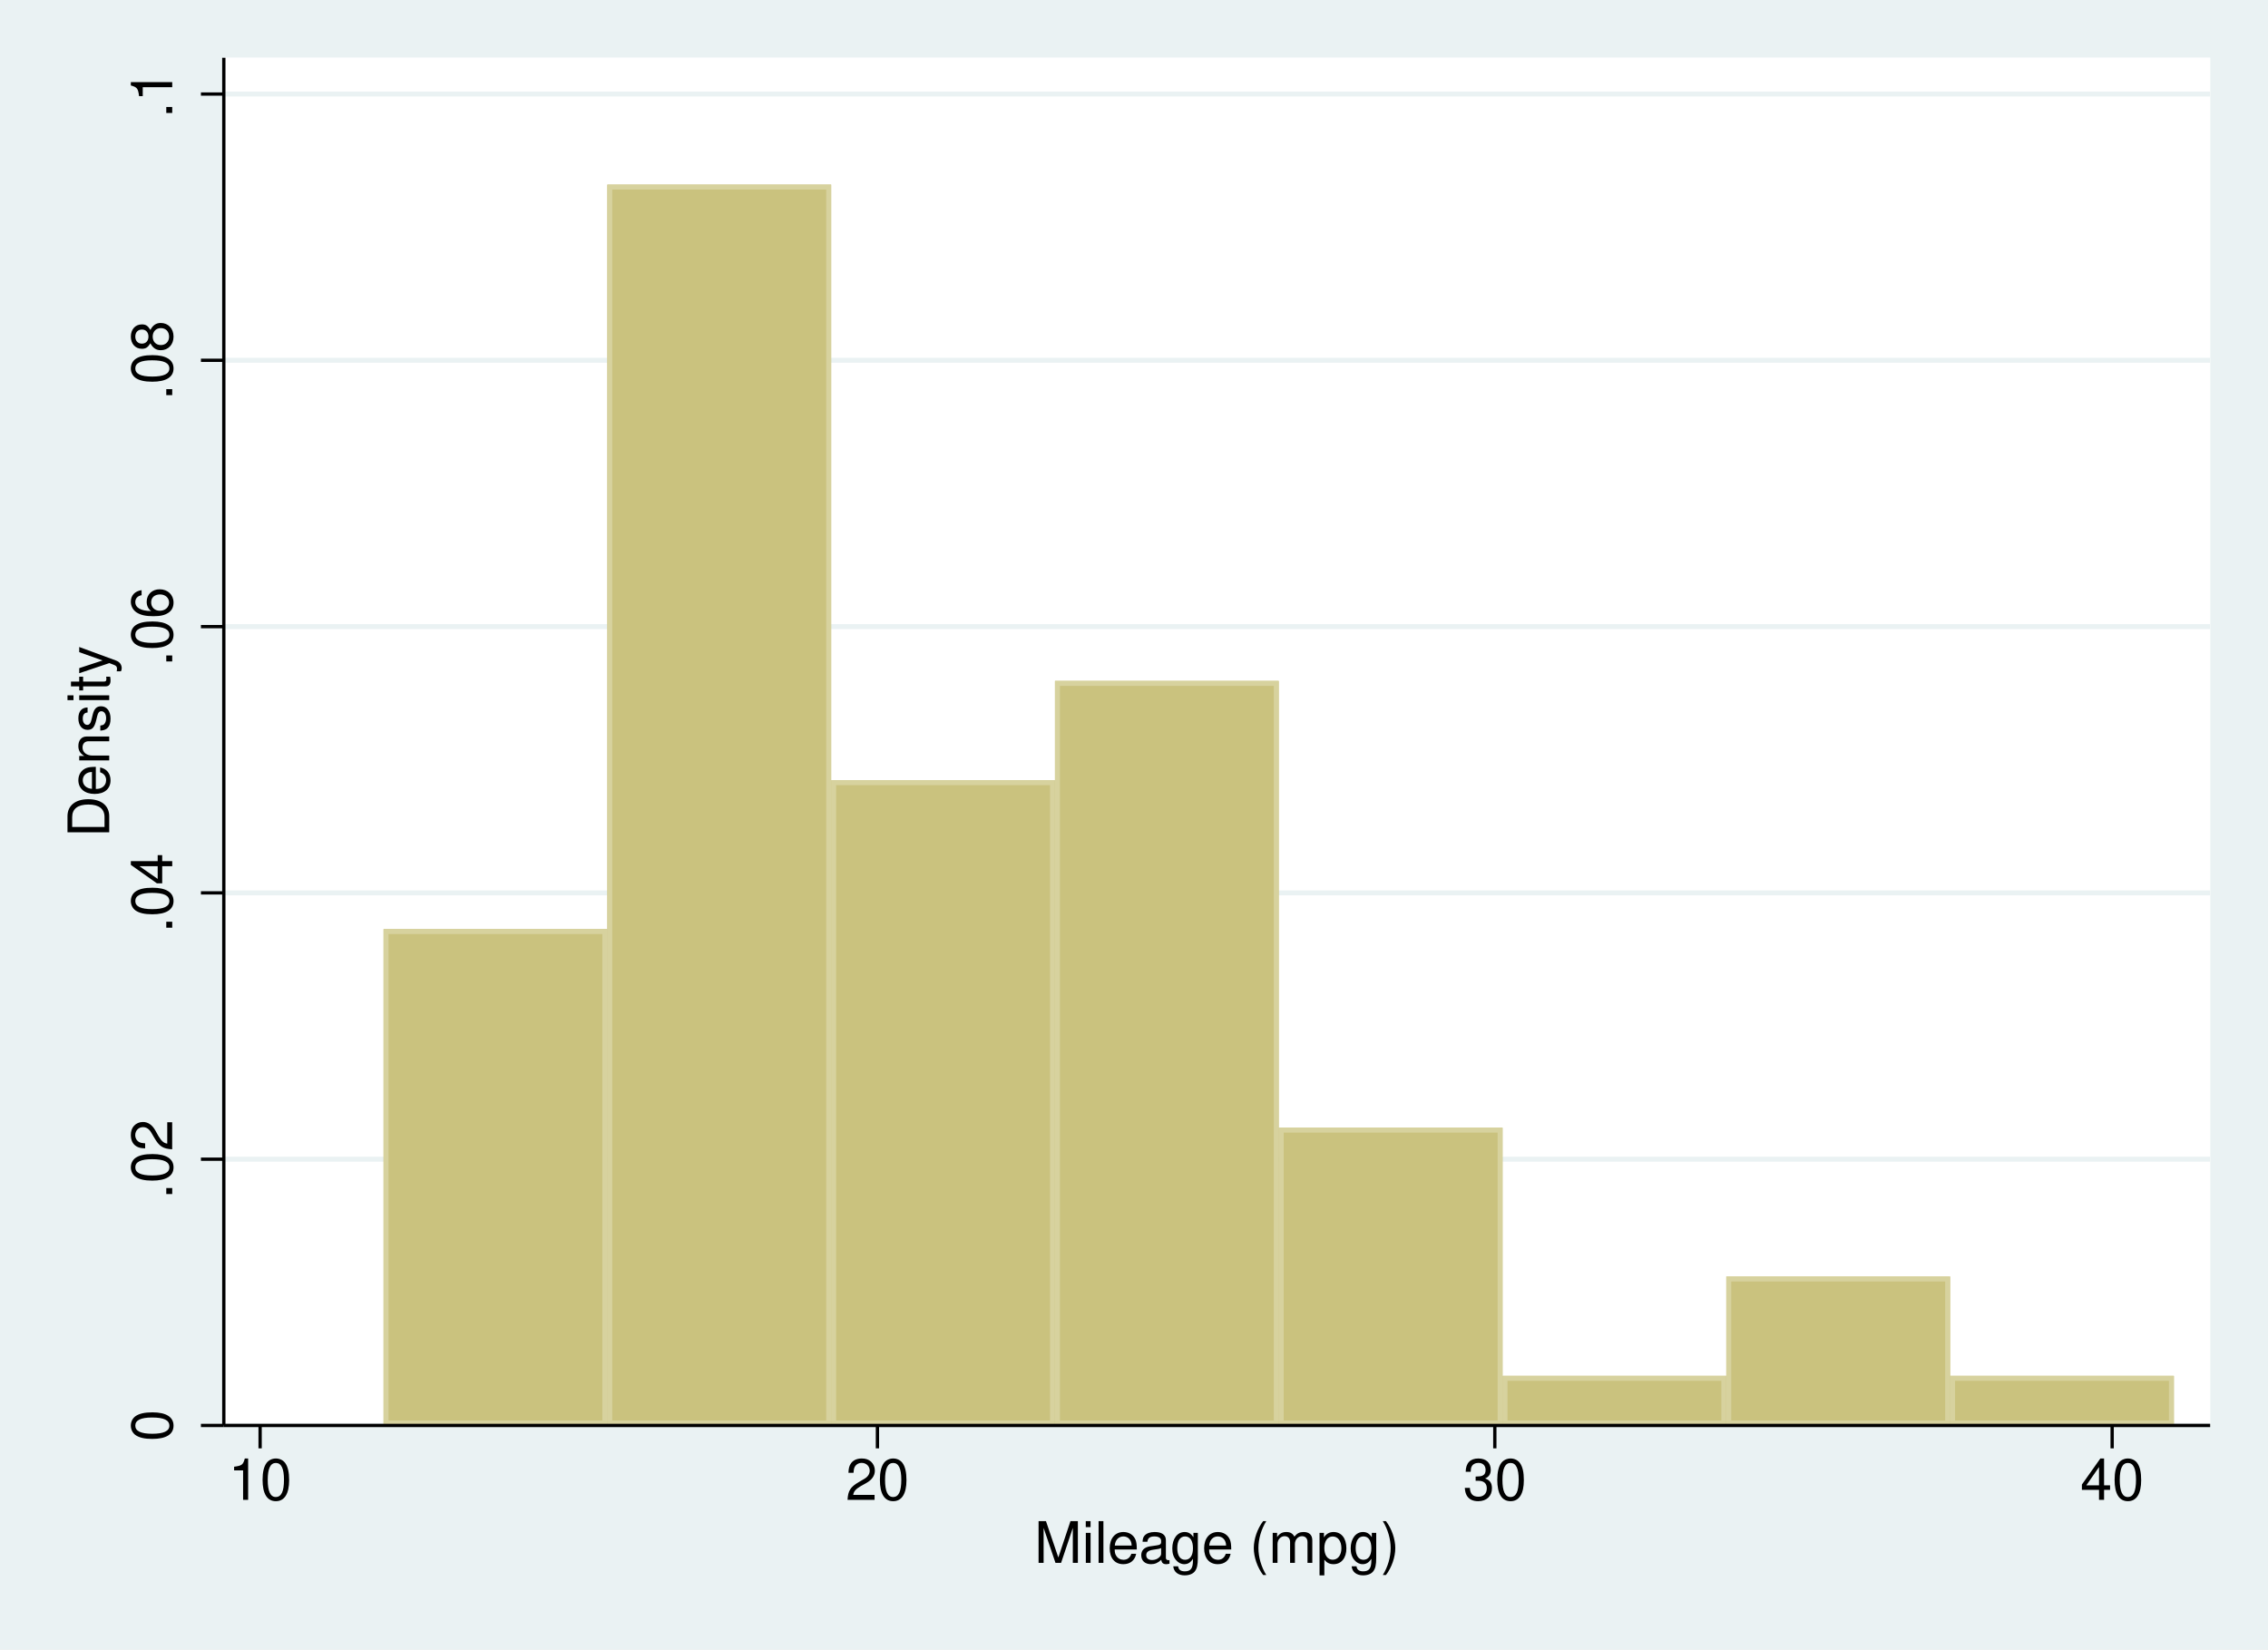
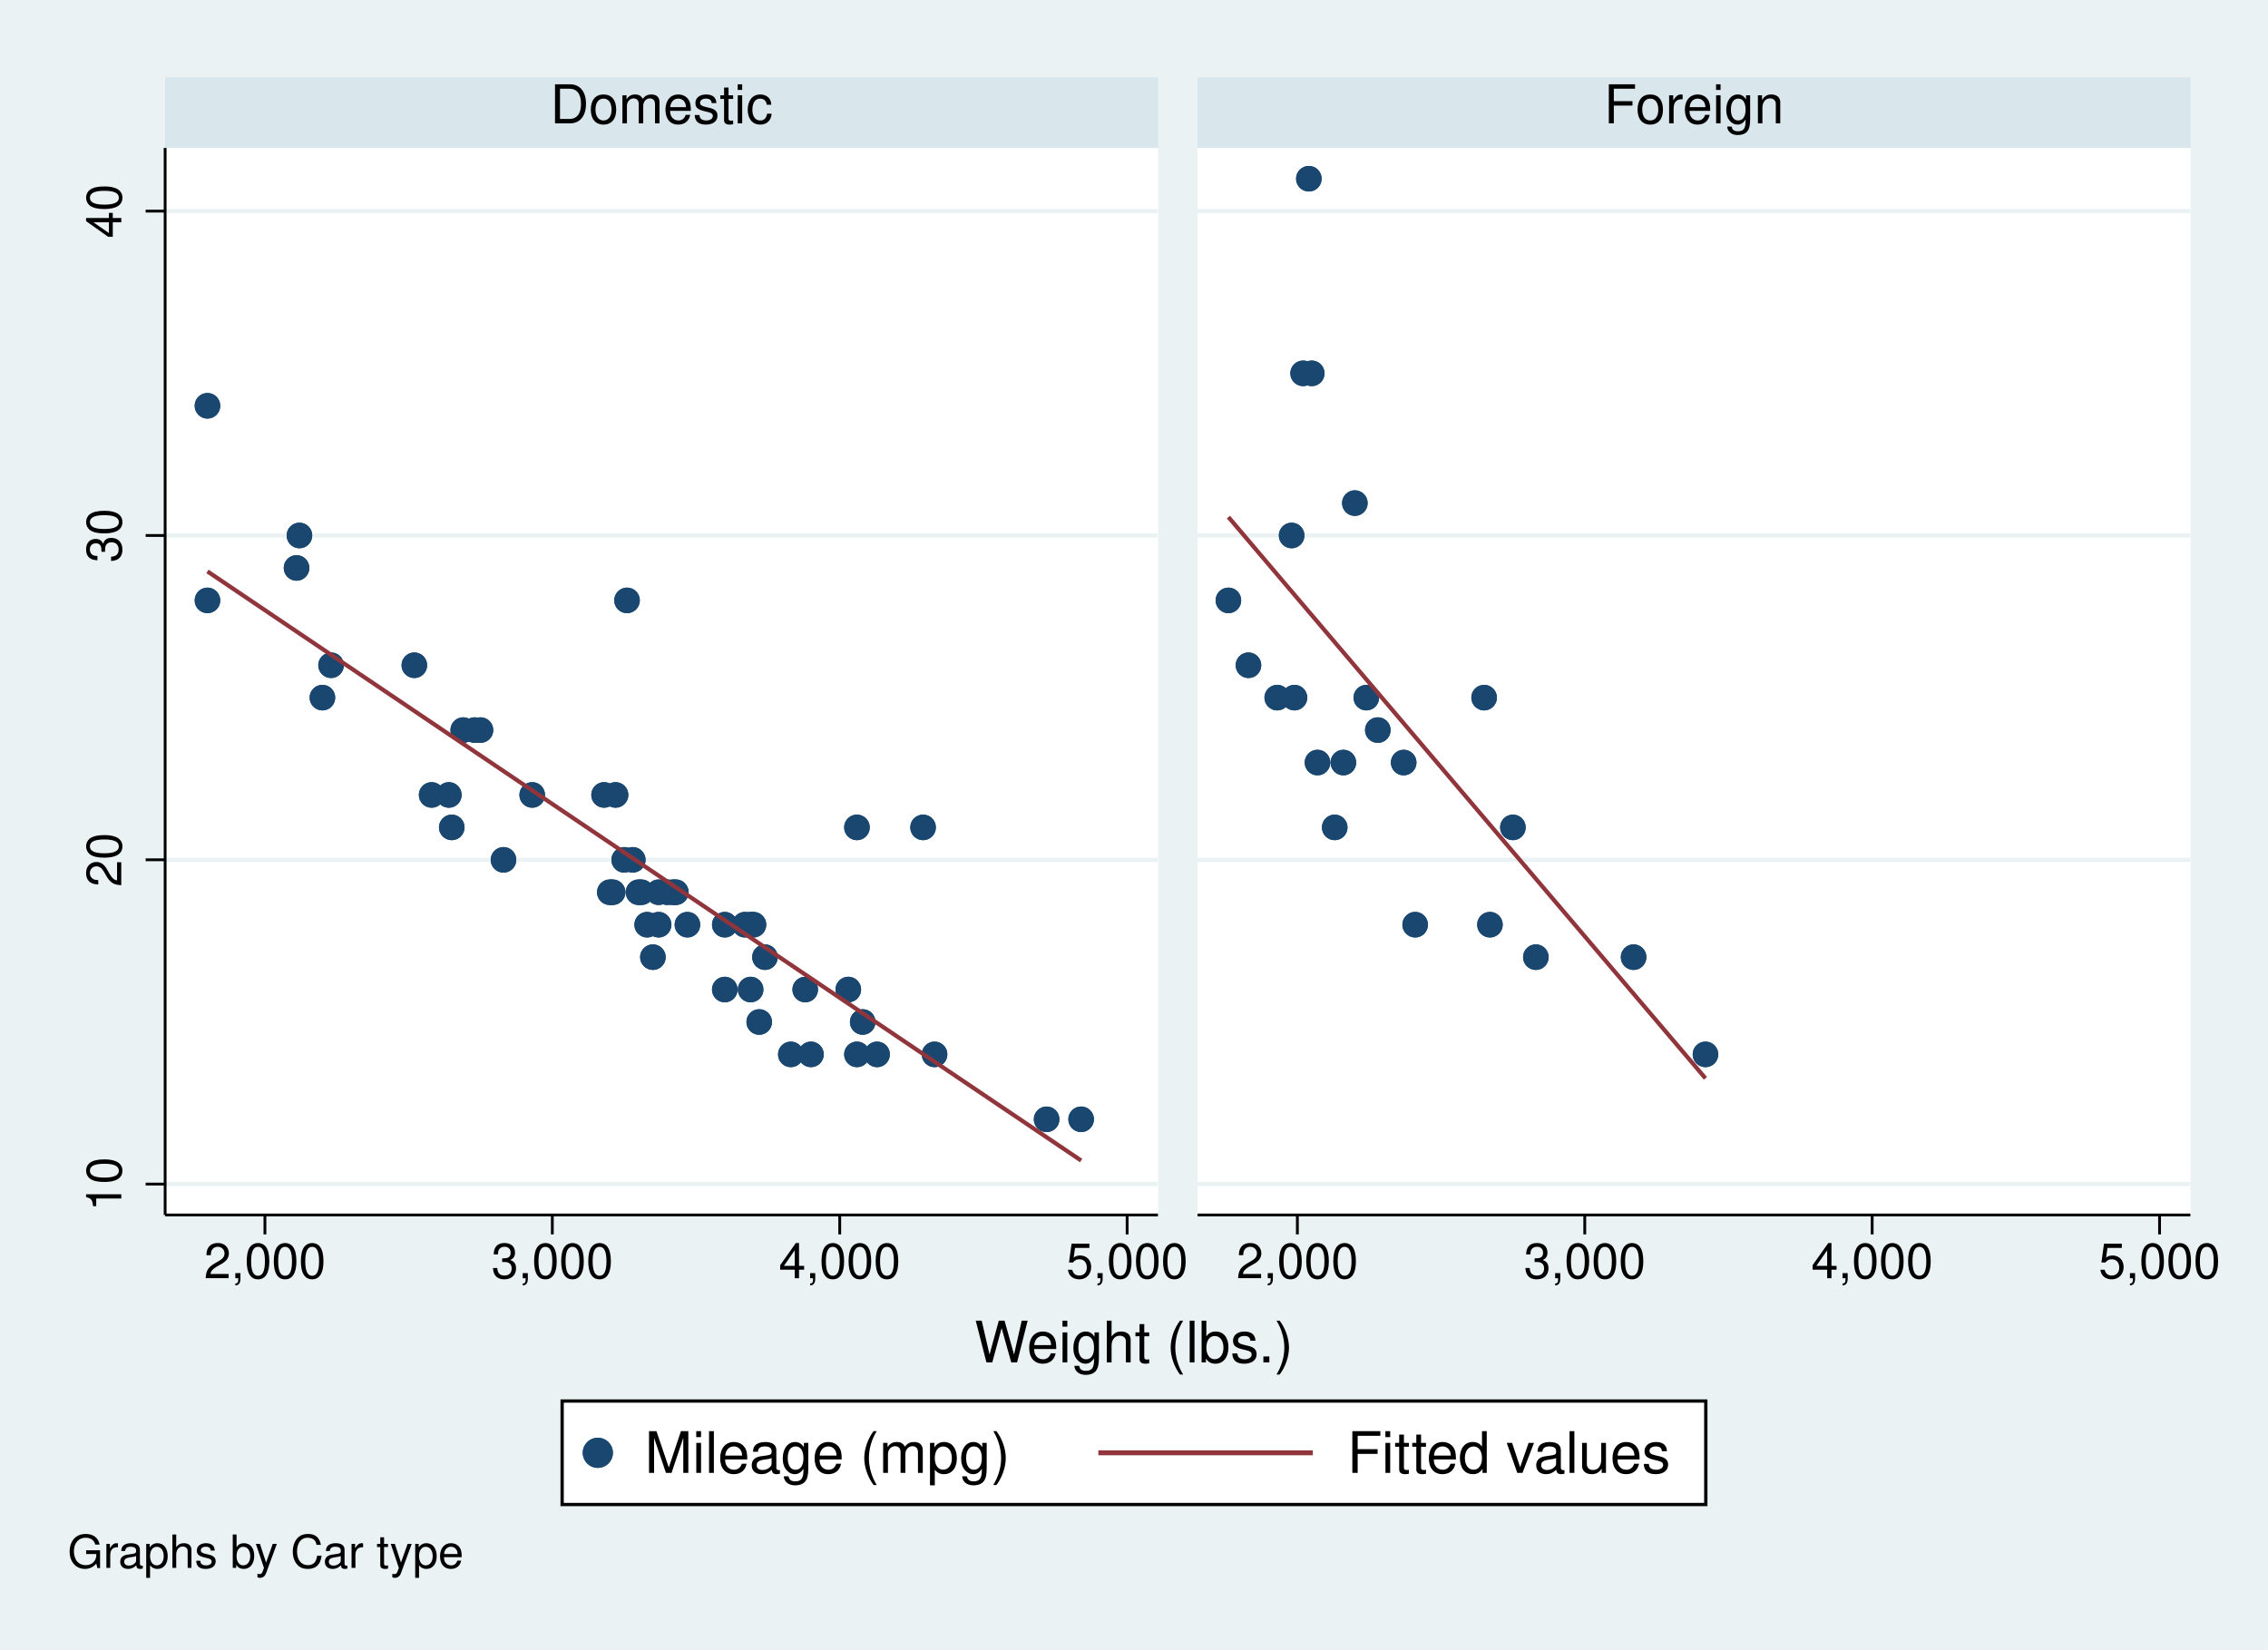
<svg xmlns="http://www.w3.org/2000/svg" version="1.1" width="5.50in" height="4.00in" viewBox="0 0 3960 2880">
  <rect x="0" y="0" width="3960" height="2880" style="fill:#EAF2F3;stroke:none" />
  <rect x="0.00" y="0.00" width="3959.88" height="2880.00" style="fill:#EAF2F3" />
  <rect x="2.88" y="2.88" width="3954.12" height="2874.24" style="fill:none;stroke:#EAF2F3;stroke-width:5.76" />
-   <rect x="390.80" y="100.86" width="3468.22" height="2388.33" style="fill:#FFFFFF" />
-   <rect x="393.68" y="103.74" width="3462.46" height="2382.57" style="fill:none;stroke:#FFFFFF;stroke-width:5.76" />
-   <line x1="390.80" y1="2489.19" x2="3859.02" y2="2489.19" style="stroke:#EAF2F3;stroke-width:8.64" />
-   <line x1="390.80" y1="2024.24" x2="3859.02" y2="2024.24" style="stroke:#EAF2F3;stroke-width:8.64" />
-   <line x1="390.80" y1="1559.17" x2="3859.02" y2="1559.17" style="stroke:#EAF2F3;stroke-width:8.64" />
-   <line x1="390.80" y1="1094.23" x2="3859.02" y2="1094.23" style="stroke:#EAF2F3;stroke-width:8.64" />
-   <line x1="390.80" y1="629.16" x2="3859.02" y2="629.16" style="stroke:#EAF2F3;stroke-width:8.64" />
-   <line x1="390.80" y1="164.22" x2="3859.02" y2="164.22" style="stroke:#EAF2F3;stroke-width:8.64" />
-   <rect x="669.74" y="1622.41" width="390.68" height="866.77" style="fill:#CAC27E" />
-   <rect x="674.05" y="1626.73" width="382.04" height="858.13" style="fill:none;stroke:#D7D29E;stroke-width:8.64" />
-   <rect x="1060.41" y="322.38" width="390.80" height="2166.81" style="fill:#CAC27E" />
-   <rect x="1064.73" y="326.70" width="382.16" height="2158.17" style="fill:none;stroke:#D7D29E;stroke-width:8.64" />
-   <rect x="1451.22" y="1362.41" width="390.80" height="1126.78" style="fill:#CAC27E" />
-   <rect x="1455.54" y="1366.73" width="382.16" height="1118.14" style="fill:none;stroke:#D7D29E;stroke-width:8.64" />
-   <rect x="1842.02" y="1189.03" width="390.68" height="1300.16" style="fill:#CAC27E" />
-   <rect x="1846.34" y="1193.35" width="382.04" height="1291.52" style="fill:none;stroke:#D7D29E;stroke-width:8.64" />
-   <rect x="2232.70" y="1969.17" width="390.80" height="520.01" style="fill:#CAC27E" />
-   <rect x="2237.02" y="1973.49" width="382.16" height="511.37" style="fill:none;stroke:#D7D29E;stroke-width:8.64" />
-   <rect x="2623.50" y="2402.56" width="390.68" height="86.63" style="fill:#CAC27E" />
-   <rect x="2627.82" y="2406.88" width="382.04" height="77.99" style="fill:none;stroke:#D7D29E;stroke-width:8.64" />
-   <rect x="3014.18" y="2229.18" width="390.80" height="260.01" style="fill:#CAC27E" />
-   <rect x="3018.50" y="2233.50" width="382.16" height="251.37" style="fill:none;stroke:#D7D29E;stroke-width:8.64" />
-   <rect x="3404.98" y="2402.56" width="390.68" height="86.63" style="fill:#CAC27E" />
-   <rect x="3409.30" y="2406.88" width="382.04" height="77.99" style="fill:none;stroke:#D7D29E;stroke-width:8.64" />
-   <line x1="390.80" y1="2489.19" x2="390.80" y2="100.86" style="stroke:#000000;stroke-width:5.76" />
-   <line x1="390.80" y1="2489.19" x2="350.83" y2="2489.19" style="stroke:#000000;stroke-width:5.76" />
-   <text x="300.72" y="2489.19" style="font-family:'Helvetica';font-size:99.99px;fill:#000000" transform="rotate(-90 300.72,2489.19)" text-anchor="middle">0</text>
-   <line x1="390.80" y1="2024.24" x2="350.83" y2="2024.24" style="stroke:#000000;stroke-width:5.76" />
-   <text x="300.72" y="2024.24" style="font-family:'Helvetica';font-size:99.99px;fill:#000000" transform="rotate(-90 300.72,2024.24)" text-anchor="middle">.02</text>
-   <line x1="390.80" y1="1559.17" x2="350.83" y2="1559.17" style="stroke:#000000;stroke-width:5.76" />
-   <text x="300.72" y="1559.17" style="font-family:'Helvetica';font-size:99.99px;fill:#000000" transform="rotate(-90 300.72,1559.17)" text-anchor="middle">.04</text>
-   <line x1="390.80" y1="1094.23" x2="350.83" y2="1094.23" style="stroke:#000000;stroke-width:5.76" />
-   <text x="300.72" y="1094.23" style="font-family:'Helvetica';font-size:99.99px;fill:#000000" transform="rotate(-90 300.72,1094.23)" text-anchor="middle">.06</text>
-   <line x1="390.80" y1="629.16" x2="350.83" y2="629.16" style="stroke:#000000;stroke-width:5.76" />
-   <text x="300.72" y="629.16" style="font-family:'Helvetica';font-size:99.99px;fill:#000000" transform="rotate(-90 300.72,629.16)" text-anchor="middle">.08</text>
-   <line x1="390.80" y1="164.22" x2="350.83" y2="164.22" style="stroke:#000000;stroke-width:5.76" />
-   <text x="300.72" y="164.22" style="font-family:'Helvetica';font-size:99.99px;fill:#000000" transform="rotate(-90 300.72,164.22)" text-anchor="middle">.1</text>
-   <text x="190.71" y="1294.96" style="font-family:'Helvetica';font-size:99.99px;fill:#000000" transform="rotate(-90 190.71,1294.96)" text-anchor="middle">Density</text>
-   <line x1="390.80" y1="2489.19" x2="3859.02" y2="2489.19" style="stroke:#000000;stroke-width:5.76" />
-   <line x1="454.16" y1="2489.19" x2="454.16" y2="2529.16" style="stroke:#000000;stroke-width:5.76" />
-   <text x="454.16" y="2619.14" style="font-family:'Helvetica';font-size:99.99px;fill:#000000" text-anchor="middle">10</text>
-   <line x1="1532.03" y1="2489.19" x2="1532.03" y2="2529.16" style="stroke:#000000;stroke-width:5.76" />
-   <text x="1532.03" y="2619.14" style="font-family:'Helvetica';font-size:99.99px;fill:#000000" text-anchor="middle">20</text>
-   <line x1="2610.01" y1="2489.19" x2="2610.01" y2="2529.16" style="stroke:#000000;stroke-width:5.76" />
-   <text x="2610.01" y="2619.14" style="font-family:'Helvetica';font-size:99.99px;fill:#000000" text-anchor="middle">30</text>
-   <line x1="3687.87" y1="2489.19" x2="3687.87" y2="2529.16" style="stroke:#000000;stroke-width:5.76" />
-   <text x="3687.87" y="2619.14" style="font-family:'Helvetica';font-size:99.99px;fill:#000000" text-anchor="middle">40</text>
-   <text x="2124.91" y="2729.16" style="font-family:'Helvetica';font-size:99.99px;fill:#000000" text-anchor="middle">Mileage (mpg)</text>
+   <rect x="288.34" y="258.27" width="1733.49" height="1863.36" style="fill:#FFFFFF" />
+   <rect x="290.79" y="260.72" width="1728.59" height="1858.47" style="fill:none;stroke:#FFFFFF;stroke-width:4.90" />
+   <line x1="288.34" y1="2067.68" x2="2021.83" y2="2067.68" style="stroke:#EAF2F3;stroke-width:7.34" />
+   <line x1="288.34" y1="1501.38" x2="2021.83" y2="1501.38" style="stroke:#EAF2F3;stroke-width:7.34" />
+   <line x1="288.34" y1="935.08" x2="2021.83" y2="935.08" style="stroke:#EAF2F3;stroke-width:7.34" />
+   <line x1="288.34" y1="368.66" x2="2021.83" y2="368.66" style="stroke:#EAF2F3;stroke-width:7.34" />
+   <rect x="2091.00" y="258.27" width="1733.49" height="1863.36" style="fill:#FFFFFF" />
+   <rect x="2093.45" y="260.72" width="1728.59" height="1858.47" style="fill:none;stroke:#FFFFFF;stroke-width:4.90" />
+   <line x1="2091.00" y1="2067.68" x2="3824.49" y2="2067.68" style="stroke:#EAF2F3;stroke-width:7.34" />
+   <line x1="2091.00" y1="1501.38" x2="3824.49" y2="1501.38" style="stroke:#EAF2F3;stroke-width:7.34" />
+   <line x1="2091.00" y1="935.08" x2="3824.49" y2="935.08" style="stroke:#EAF2F3;stroke-width:7.34" />
+   <line x1="2091.00" y1="368.66" x2="3824.49" y2="368.66" style="stroke:#EAF2F3;stroke-width:7.34" />
+   <circle cx="929.24" cy="1388.15" r="22.36" style="fill:#1A476F" />
+   <circle cx="929.24" cy="1388.15" r="18.69" style="fill:none;stroke:#1A476F;stroke-width:7.34" />
+   <circle cx="1139.98" cy="1671.42" r="22.36" style="fill:#1A476F" />
+   <circle cx="1139.98" cy="1671.42" r="18.69" style="fill:none;stroke:#1A476F;stroke-width:7.34" />
+   <circle cx="783.71" cy="1388.15" r="22.36" style="fill:#1A476F" />
+   <circle cx="783.71" cy="1388.15" r="18.69" style="fill:none;stroke:#1A476F;stroke-width:7.34" />
+   <circle cx="1089.87" cy="1501.51" r="22.36" style="fill:#1A476F" />
+   <circle cx="1089.87" cy="1501.51" r="18.69" style="fill:none;stroke:#1A476F;stroke-width:7.34" />
+   <circle cx="1506.29" cy="1784.65" r="22.36" style="fill:#1A476F" />
+   <circle cx="1506.29" cy="1784.65" r="18.69" style="fill:none;stroke:#1A476F;stroke-width:7.34" />
+   <circle cx="1300.61" cy="1614.74" r="22.36" style="fill:#1A476F" />
+   <circle cx="1300.61" cy="1614.74" r="18.69" style="fill:none;stroke:#1A476F;stroke-width:7.34" />
+   <circle cx="578.04" cy="1161.68" r="22.36" style="fill:#1A476F" />
+   <circle cx="578.04" cy="1161.68" r="18.69" style="fill:none;stroke:#1A476F;stroke-width:7.34" />
+   <circle cx="1104.84" cy="1501.51" r="22.36" style="fill:#1A476F" />
+   <circle cx="1104.84" cy="1501.51" r="18.69" style="fill:none;stroke:#1A476F;stroke-width:7.34" />
+   <circle cx="1405.92" cy="1727.98" r="22.36" style="fill:#1A476F" />
+   <circle cx="1405.92" cy="1727.98" r="18.69" style="fill:none;stroke:#1A476F;stroke-width:7.34" />
+   <circle cx="1165.11" cy="1558.06" r="22.36" style="fill:#1A476F" />
+   <circle cx="1165.11" cy="1558.06" r="18.69" style="fill:none;stroke:#1A476F;stroke-width:7.34" />
+   <circle cx="1631.77" cy="1841.21" r="22.36" style="fill:#1A476F" />
+   <circle cx="1631.77" cy="1841.21" r="18.69" style="fill:none;stroke:#1A476F;stroke-width:7.34" />
+   <circle cx="1415.95" cy="1841.21" r="22.36" style="fill:#1A476F" />
+   <circle cx="1415.95" cy="1841.21" r="18.69" style="fill:none;stroke:#1A476F;stroke-width:7.34" />
+   <circle cx="1611.72" cy="1444.83" r="22.36" style="fill:#1A476F" />
+   <circle cx="1611.72" cy="1444.83" r="18.69" style="fill:none;stroke:#1A476F;stroke-width:7.34" />
+   <circle cx="517.77" cy="991.76" r="22.36" style="fill:#1A476F" />
+   <circle cx="517.77" cy="991.76" r="18.69" style="fill:none;stroke:#1A476F;stroke-width:7.34" />
+   <circle cx="1310.64" cy="1727.98" r="22.36" style="fill:#1A476F" />
+   <circle cx="1310.64" cy="1727.98" r="18.69" style="fill:none;stroke:#1A476F;stroke-width:7.34" />
+   <circle cx="1054.72" cy="1388.15" r="22.36" style="fill:#1A476F" />
+   <circle cx="1054.72" cy="1388.15" r="18.69" style="fill:none;stroke:#1A476F;stroke-width:7.34" />
+   <circle cx="1074.77" cy="1388.15" r="22.36" style="fill:#1A476F" />
+   <circle cx="1074.77" cy="1388.15" r="18.69" style="fill:none;stroke:#1A476F;stroke-width:7.34" />
+   <circle cx="838.90" cy="1274.91" r="22.36" style="fill:#1A476F" />
+   <circle cx="838.90" cy="1274.91" r="18.69" style="fill:none;stroke:#1A476F;stroke-width:7.34" />
+   <circle cx="1180.08" cy="1558.06" r="22.36" style="fill:#1A476F" />
+   <circle cx="1180.08" cy="1558.06" r="18.69" style="fill:none;stroke:#1A476F;stroke-width:7.34" />
+   <circle cx="522.84" cy="935.08" r="22.36" style="fill:#1A476F" />
+   <circle cx="522.84" cy="935.08" r="18.69" style="fill:none;stroke:#1A476F;stroke-width:7.34" />
+   <circle cx="1265.47" cy="1614.74" r="22.36" style="fill:#1A476F" />
+   <circle cx="1265.47" cy="1614.74" r="18.69" style="fill:none;stroke:#1A476F;stroke-width:7.34" />
+   <circle cx="1265.47" cy="1727.98" r="22.36" style="fill:#1A476F" />
+   <circle cx="1265.47" cy="1727.98" r="18.69" style="fill:none;stroke:#1A476F;stroke-width:7.34" />
+   <circle cx="1335.63" cy="1671.42" r="22.36" style="fill:#1A476F" />
+   <circle cx="1335.63" cy="1671.42" r="18.69" style="fill:none;stroke:#1A476F;stroke-width:7.34" />
+   <circle cx="362.22" cy="1048.44" r="22.36" style="fill:#1A476F" />
+   <circle cx="362.22" cy="1048.44" r="18.69" style="fill:none;stroke:#1A476F;stroke-width:7.34" />
+   <circle cx="788.78" cy="1444.83" r="22.36" style="fill:#1A476F" />
+   <circle cx="788.78" cy="1444.83" r="18.69" style="fill:none;stroke:#1A476F;stroke-width:7.34" />
+   <circle cx="1887.68" cy="1954.57" r="22.36" style="fill:#1A476F" />
+   <circle cx="1887.68" cy="1954.57" r="18.69" style="fill:none;stroke:#1A476F;stroke-width:7.34" />
+   <circle cx="1827.42" cy="1954.57" r="22.36" style="fill:#1A476F" />
+   <circle cx="1827.42" cy="1954.57" r="18.69" style="fill:none;stroke:#1A476F;stroke-width:7.34" />
+   <circle cx="1380.80" cy="1841.21" r="22.36" style="fill:#1A476F" />
+   <circle cx="1380.80" cy="1841.21" r="18.69" style="fill:none;stroke:#1A476F;stroke-width:7.34" />
+   <circle cx="753.64" cy="1388.15" r="22.36" style="fill:#1A476F" />
+   <circle cx="753.64" cy="1388.15" r="18.69" style="fill:none;stroke:#1A476F;stroke-width:7.34" />
+   <circle cx="1496.26" cy="1841.21" r="22.36" style="fill:#1A476F" />
+   <circle cx="1496.26" cy="1841.21" r="18.69" style="fill:none;stroke:#1A476F;stroke-width:7.34" />
+   <circle cx="1325.61" cy="1784.65" r="22.36" style="fill:#1A476F" />
+   <circle cx="1325.61" cy="1784.65" r="18.69" style="fill:none;stroke:#1A476F;stroke-width:7.34" />
+   <circle cx="1150.01" cy="1614.74" r="22.36" style="fill:#1A476F" />
+   <circle cx="1150.01" cy="1614.74" r="18.69" style="fill:none;stroke:#1A476F;stroke-width:7.34" />
+   <circle cx="1531.41" cy="1841.21" r="22.36" style="fill:#1A476F" />
+   <circle cx="1531.41" cy="1841.21" r="18.69" style="fill:none;stroke:#1A476F;stroke-width:7.34" />
+   <circle cx="879.12" cy="1501.51" r="22.36" style="fill:#1A476F" />
+   <circle cx="879.12" cy="1501.51" r="18.69" style="fill:none;stroke:#1A476F;stroke-width:7.34" />
+   <circle cx="1496.26" cy="1444.83" r="22.36" style="fill:#1A476F" />
+   <circle cx="1496.26" cy="1444.83" r="18.69" style="fill:none;stroke:#1A476F;stroke-width:7.34" />
+   <circle cx="1119.94" cy="1558.06" r="22.36" style="fill:#1A476F" />
+   <circle cx="1119.94" cy="1558.06" r="18.69" style="fill:none;stroke:#1A476F;stroke-width:7.34" />
+   <circle cx="1114.86" cy="1558.06" r="22.36" style="fill:#1A476F" />
+   <circle cx="1114.86" cy="1558.06" r="18.69" style="fill:none;stroke:#1A476F;stroke-width:7.34" />
+   <circle cx="1310.64" cy="1614.74" r="22.36" style="fill:#1A476F" />
+   <circle cx="1310.64" cy="1614.74" r="18.69" style="fill:none;stroke:#1A476F;stroke-width:7.34" />
+   <circle cx="1150.01" cy="1558.06" r="22.36" style="fill:#1A476F" />
+   <circle cx="1150.01" cy="1558.06" r="18.69" style="fill:none;stroke:#1A476F;stroke-width:7.34" />
+   <circle cx="828.88" cy="1274.91" r="22.36" style="fill:#1A476F" />
+   <circle cx="828.88" cy="1274.91" r="18.69" style="fill:none;stroke:#1A476F;stroke-width:7.34" />
+   <circle cx="1481.16" cy="1727.98" r="22.36" style="fill:#1A476F" />
+   <circle cx="1481.16" cy="1727.98" r="18.69" style="fill:none;stroke:#1A476F;stroke-width:7.34" />
+   <circle cx="1094.82" cy="1048.44" r="22.36" style="fill:#1A476F" />
+   <circle cx="1094.82" cy="1048.44" r="18.69" style="fill:none;stroke:#1A476F;stroke-width:7.34" />
+   <circle cx="362.22" cy="708.61" r="22.36" style="fill:#1A476F" />
+   <circle cx="362.22" cy="708.61" r="18.69" style="fill:none;stroke:#1A476F;stroke-width:7.34" />
+   <circle cx="562.94" cy="1218.23" r="22.36" style="fill:#1A476F" />
+   <circle cx="562.94" cy="1218.23" r="18.69" style="fill:none;stroke:#1A476F;stroke-width:7.34" />
+   <circle cx="723.44" cy="1161.68" r="22.36" style="fill:#1A476F" />
+   <circle cx="723.44" cy="1161.68" r="18.69" style="fill:none;stroke:#1A476F;stroke-width:7.34" />
+   <circle cx="1129.96" cy="1614.74" r="22.36" style="fill:#1A476F" />
+   <circle cx="1129.96" cy="1614.74" r="18.69" style="fill:none;stroke:#1A476F;stroke-width:7.34" />
+   <circle cx="1315.59" cy="1614.74" r="22.36" style="fill:#1A476F" />
+   <circle cx="1315.59" cy="1614.74" r="18.69" style="fill:none;stroke:#1A476F;stroke-width:7.34" />
+   <circle cx="1200.25" cy="1614.74" r="22.36" style="fill:#1A476F" />
+   <circle cx="1200.25" cy="1614.74" r="18.69" style="fill:none;stroke:#1A476F;stroke-width:7.34" />
+   <circle cx="1069.69" cy="1558.06" r="22.36" style="fill:#1A476F" />
+   <circle cx="1069.69" cy="1558.06" r="18.69" style="fill:none;stroke:#1A476F;stroke-width:7.34" />
+   <circle cx="1064.74" cy="1558.06" r="22.36" style="fill:#1A476F" />
+   <circle cx="1064.74" cy="1558.06" r="18.69" style="fill:none;stroke:#1A476F;stroke-width:7.34" />
+   <circle cx="1175.13" cy="1558.06" r="22.36" style="fill:#1A476F" />
+   <circle cx="1175.13" cy="1558.06" r="18.69" style="fill:none;stroke:#1A476F;stroke-width:7.34" />
+   <circle cx="808.83" cy="1274.91" r="22.36" style="fill:#1A476F" />
+   <circle cx="808.83" cy="1274.91" r="18.69" style="fill:none;stroke:#1A476F;stroke-width:7.34" />
+   <path d=" M362.22 997.83 L1124.89 1512.27 L1887.68 2026.59" stroke-linejoin="round" style="fill:none;stroke:#90353B;stroke-width:7.34" />
+   <circle cx="2681.66" cy="1671.42" r="22.36" style="fill:#1A476F" />
+   <circle cx="2681.66" cy="1671.42" r="18.69" style="fill:none;stroke:#1A476F;stroke-width:7.34" />
+   <circle cx="2300.39" cy="1331.59" r="22.36" style="fill:#1A476F" />
+   <circle cx="2300.39" cy="1331.59" r="18.69" style="fill:none;stroke:#1A476F;stroke-width:7.34" />
+   <circle cx="2591.32" cy="1218.23" r="22.36" style="fill:#1A476F" />
+   <circle cx="2591.32" cy="1218.23" r="18.69" style="fill:none;stroke:#1A476F;stroke-width:7.34" />
+   <circle cx="2450.87" cy="1331.59" r="22.36" style="fill:#1A476F" />
+   <circle cx="2450.87" cy="1331.59" r="18.69" style="fill:none;stroke:#1A476F;stroke-width:7.34" />
+   <circle cx="2275.27" cy="651.94" r="22.36" style="fill:#1A476F" />
+   <circle cx="2275.27" cy="651.94" r="18.69" style="fill:none;stroke:#1A476F;stroke-width:7.34" />
+   <circle cx="2405.70" cy="1274.91" r="22.36" style="fill:#1A476F" />
+   <circle cx="2405.70" cy="1274.91" r="18.69" style="fill:none;stroke:#1A476F;stroke-width:7.34" />
+   <circle cx="2641.57" cy="1444.83" r="22.36" style="fill:#1A476F" />
+   <circle cx="2641.57" cy="1444.83" r="18.69" style="fill:none;stroke:#1A476F;stroke-width:7.34" />
+   <circle cx="2330.46" cy="1444.83" r="22.36" style="fill:#1A476F" />
+   <circle cx="2330.46" cy="1444.83" r="18.69" style="fill:none;stroke:#1A476F;stroke-width:7.34" />
+   <circle cx="2385.65" cy="1218.23" r="22.36" style="fill:#1A476F" />
+   <circle cx="2385.65" cy="1218.23" r="18.69" style="fill:none;stroke:#1A476F;stroke-width:7.34" />
+   <circle cx="2144.84" cy="1048.44" r="22.36" style="fill:#1A476F" />
+   <circle cx="2144.84" cy="1048.44" r="18.69" style="fill:none;stroke:#1A476F;stroke-width:7.34" />
+   <circle cx="2255.22" cy="935.08" r="22.36" style="fill:#1A476F" />
+   <circle cx="2255.22" cy="935.08" r="18.69" style="fill:none;stroke:#1A476F;stroke-width:7.34" />
+   <circle cx="2977.80" cy="1841.21" r="22.36" style="fill:#1A476F" />
+   <circle cx="2977.80" cy="1841.21" r="18.69" style="fill:none;stroke:#1A476F;stroke-width:7.34" />
+   <circle cx="2179.86" cy="1161.68" r="22.36" style="fill:#1A476F" />
+   <circle cx="2179.86" cy="1161.68" r="18.69" style="fill:none;stroke:#1A476F;stroke-width:7.34" />
+   <circle cx="2290.36" cy="651.94" r="22.36" style="fill:#1A476F" />
+   <circle cx="2290.36" cy="651.94" r="18.69" style="fill:none;stroke:#1A476F;stroke-width:7.34" />
+   <circle cx="2470.92" cy="1614.74" r="22.36" style="fill:#1A476F" />
+   <circle cx="2470.92" cy="1614.74" r="18.69" style="fill:none;stroke:#1A476F;stroke-width:7.34" />
+   <circle cx="2365.61" cy="878.53" r="22.36" style="fill:#1A476F" />
+   <circle cx="2365.61" cy="878.53" r="18.69" style="fill:none;stroke:#1A476F;stroke-width:7.34" />
+   <circle cx="2601.47" cy="1614.74" r="22.36" style="fill:#1A476F" />
+   <circle cx="2601.47" cy="1614.74" r="18.69" style="fill:none;stroke:#1A476F;stroke-width:7.34" />
+   <circle cx="2345.56" cy="1331.59" r="22.36" style="fill:#1A476F" />
+   <circle cx="2345.56" cy="1331.59" r="18.69" style="fill:none;stroke:#1A476F;stroke-width:7.34" />
+   <circle cx="2285.29" cy="312.11" r="22.36" style="fill:#1A476F" />
+   <circle cx="2285.29" cy="312.11" r="18.69" style="fill:none;stroke:#1A476F;stroke-width:7.34" />
+   <circle cx="2230.10" cy="1218.23" r="22.36" style="fill:#1A476F" />
+   <circle cx="2230.10" cy="1218.23" r="18.69" style="fill:none;stroke:#1A476F;stroke-width:7.34" />
+   <circle cx="2260.17" cy="1218.23" r="22.36" style="fill:#1A476F" />
+   <circle cx="2260.17" cy="1218.23" r="18.69" style="fill:none;stroke:#1A476F;stroke-width:7.34" />
+   <circle cx="2852.31" cy="1671.42" r="22.36" style="fill:#1A476F" />
+   <circle cx="2852.31" cy="1671.42" r="18.69" style="fill:none;stroke:#1A476F;stroke-width:7.34" />
+   <path d=" M2144.84 902.91 L2561.25 1392.97 L2977.80 1883.04" stroke-linejoin="round" style="fill:none;stroke:#90353B;stroke-width:7.34" />
+   <line x1="288.34" y1="2121.64" x2="288.34" y2="258.27" style="stroke:#000000;stroke-width:4.90" />
+   <line x1="288.34" y1="2067.68" x2="254.31" y2="2067.68" style="stroke:#000000;stroke-width:4.90" />
+   <text x="211.79" y="2067.68" style="font-family:'Helvetica';font-size:85.02px;fill:#000000" transform="rotate(-90 211.79,2067.68)" text-anchor="middle">10</text>
+   <line x1="288.34" y1="1501.38" x2="254.31" y2="1501.38" style="stroke:#000000;stroke-width:4.90" />
+   <text x="211.79" y="1501.38" style="font-family:'Helvetica';font-size:85.02px;fill:#000000" transform="rotate(-90 211.79,1501.38)" text-anchor="middle">20</text>
+   <line x1="288.34" y1="935.08" x2="254.31" y2="935.08" style="stroke:#000000;stroke-width:4.90" />
+   <text x="211.79" y="935.08" style="font-family:'Helvetica';font-size:85.02px;fill:#000000" transform="rotate(-90 211.79,935.08)" text-anchor="middle">30</text>
+   <line x1="288.34" y1="368.66" x2="254.31" y2="368.66" style="stroke:#000000;stroke-width:4.90" />
+   <text x="211.79" y="368.66" style="font-family:'Helvetica';font-size:85.02px;fill:#000000" transform="rotate(-90 211.79,368.66)" text-anchor="middle">40</text>
+   <line x1="288.34" y1="2121.64" x2="2021.83" y2="2121.64" style="stroke:#000000;stroke-width:4.90" />
+   <line x1="462.58" y1="2121.64" x2="462.58" y2="2155.54" style="stroke:#000000;stroke-width:4.90" />
+   <text x="462.58" y="2232.07" style="font-family:'Helvetica';font-size:85.02px;fill:#000000" text-anchor="middle">2,000</text>
+   <line x1="964.38" y1="2121.64" x2="964.38" y2="2155.54" style="stroke:#000000;stroke-width:4.90" />
+   <text x="964.38" y="2232.07" style="font-family:'Helvetica';font-size:85.02px;fill:#000000" text-anchor="middle">3,000</text>
+   <line x1="1466.19" y1="2121.64" x2="1466.19" y2="2155.54" style="stroke:#000000;stroke-width:4.90" />
+   <text x="1466.19" y="2232.07" style="font-family:'Helvetica';font-size:85.02px;fill:#000000" text-anchor="middle">4,000</text>
+   <line x1="1968.00" y1="2121.64" x2="1968.00" y2="2155.54" style="stroke:#000000;stroke-width:4.90" />
+   <text x="1968.00" y="2232.07" style="font-family:'Helvetica';font-size:85.02px;fill:#000000" text-anchor="middle">5,000</text>
+   <line x1="2091.00" y1="2121.64" x2="3824.49" y2="2121.64" style="stroke:#000000;stroke-width:4.90" />
+   <line x1="2265.24" y1="2121.64" x2="2265.24" y2="2155.54" style="stroke:#000000;stroke-width:4.90" />
+   <text x="2265.24" y="2232.07" style="font-family:'Helvetica';font-size:85.02px;fill:#000000" text-anchor="middle">2,000</text>
+   <line x1="2767.05" y1="2121.64" x2="2767.05" y2="2155.54" style="stroke:#000000;stroke-width:4.90" />
+   <text x="2767.05" y="2232.07" style="font-family:'Helvetica';font-size:85.02px;fill:#000000" text-anchor="middle">3,000</text>
+   <line x1="3268.86" y1="2121.64" x2="3268.86" y2="2155.54" style="stroke:#000000;stroke-width:4.90" />
+   <text x="3268.86" y="2232.07" style="font-family:'Helvetica';font-size:85.02px;fill:#000000" text-anchor="middle">4,000</text>
+   <line x1="3770.66" y1="2121.64" x2="3770.66" y2="2155.54" style="stroke:#000000;stroke-width:4.90" />
+   <text x="3770.66" y="2232.07" style="font-family:'Helvetica';font-size:85.02px;fill:#000000" text-anchor="middle">5,000</text>
+   <rect x="288.34" y="135.39" width="1733.49" height="122.89" style="fill:#D9E6EB" />
+   <rect x="290.79" y="137.83" width="1728.59" height="117.99" style="fill:none;stroke:#D9E6EB;stroke-width:4.90" />
+   <text x="1155.08" y="215.42" style="font-family:'Helvetica';font-size:93.56px;fill:#000000" text-anchor="middle">Domestic</text>
+   <rect x="2091.00" y="135.39" width="1733.49" height="122.89" style="fill:#D9E6EB" />
+   <rect x="2093.45" y="137.83" width="1728.59" height="117.99" style="fill:none;stroke:#D9E6EB;stroke-width:4.90" />
+   <text x="2957.75" y="215.42" style="font-family:'Helvetica';font-size:93.56px;fill:#000000" text-anchor="middle">Foreign</text>
+   <rect x="978.62" y="2443.64" width="2002.65" height="186.50" style="fill:#FFFFFF" />
+   <rect x="981.49" y="2446.52" width="1996.89" height="180.74" style="fill:none;stroke:#000000;stroke-width:5.76" />
+   <circle cx="1043.83" cy="2536.95" r="26.35" style="fill:#1A476F" />
+   <circle cx="1043.83" cy="2536.95" r="22.03" style="fill:none;stroke:#1A476F;stroke-width:8.64" />
+   <line x1="1917.75" y1="2536.95" x2="2292.22" y2="2536.95" style="stroke:#90353B;stroke-width:8.64" />
+   <text x="1125.75" y="2571.98" style="font-family:'Helvetica';font-size:99.99px;fill:#000000">Mileage (mpg)</text>
+   <text x="2352.24" y="2571.98" style="font-family:'Helvetica';font-size:99.99px;fill:#000000">Fitted values</text>
+   <text x="1979.88" y="2379.06" style="font-family:'Helvetica';font-size:99.99px;fill:#000000" text-anchor="middle">Weight (lbs.)</text>
+   <text x="118.06" y="2737.89" style="font-family:'Helvetica';font-size:79.94px;fill:#000000">Graphs by Car type</text>
</svg>
